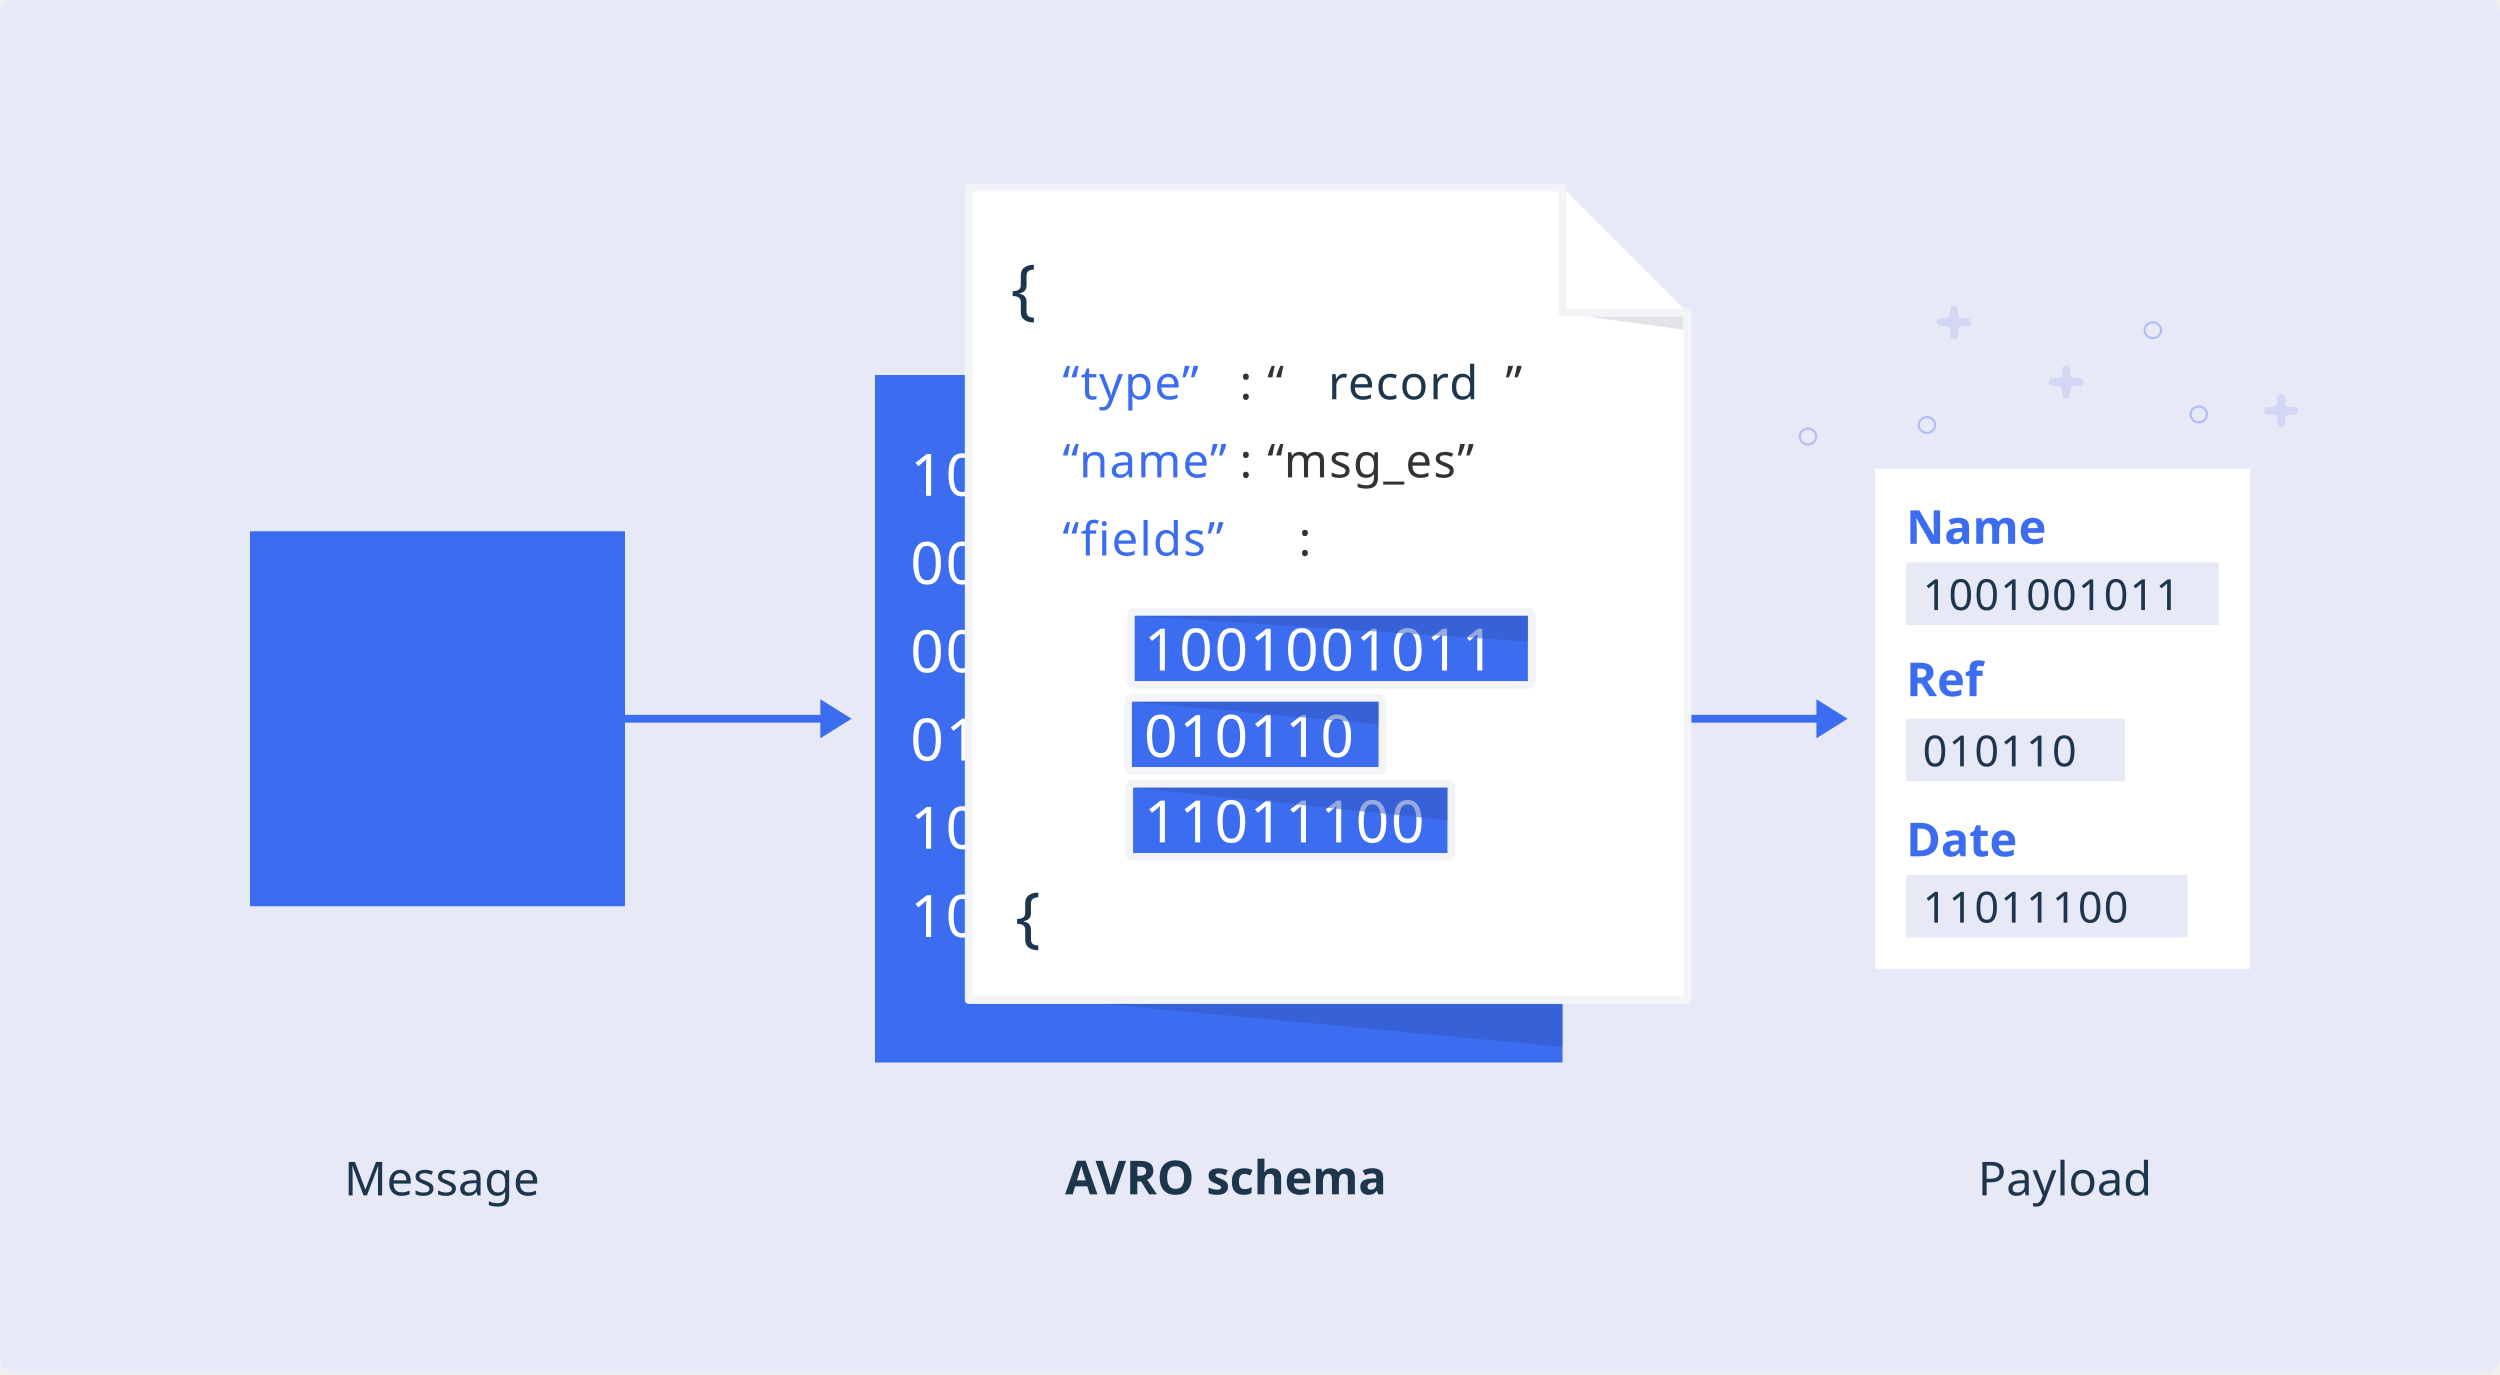
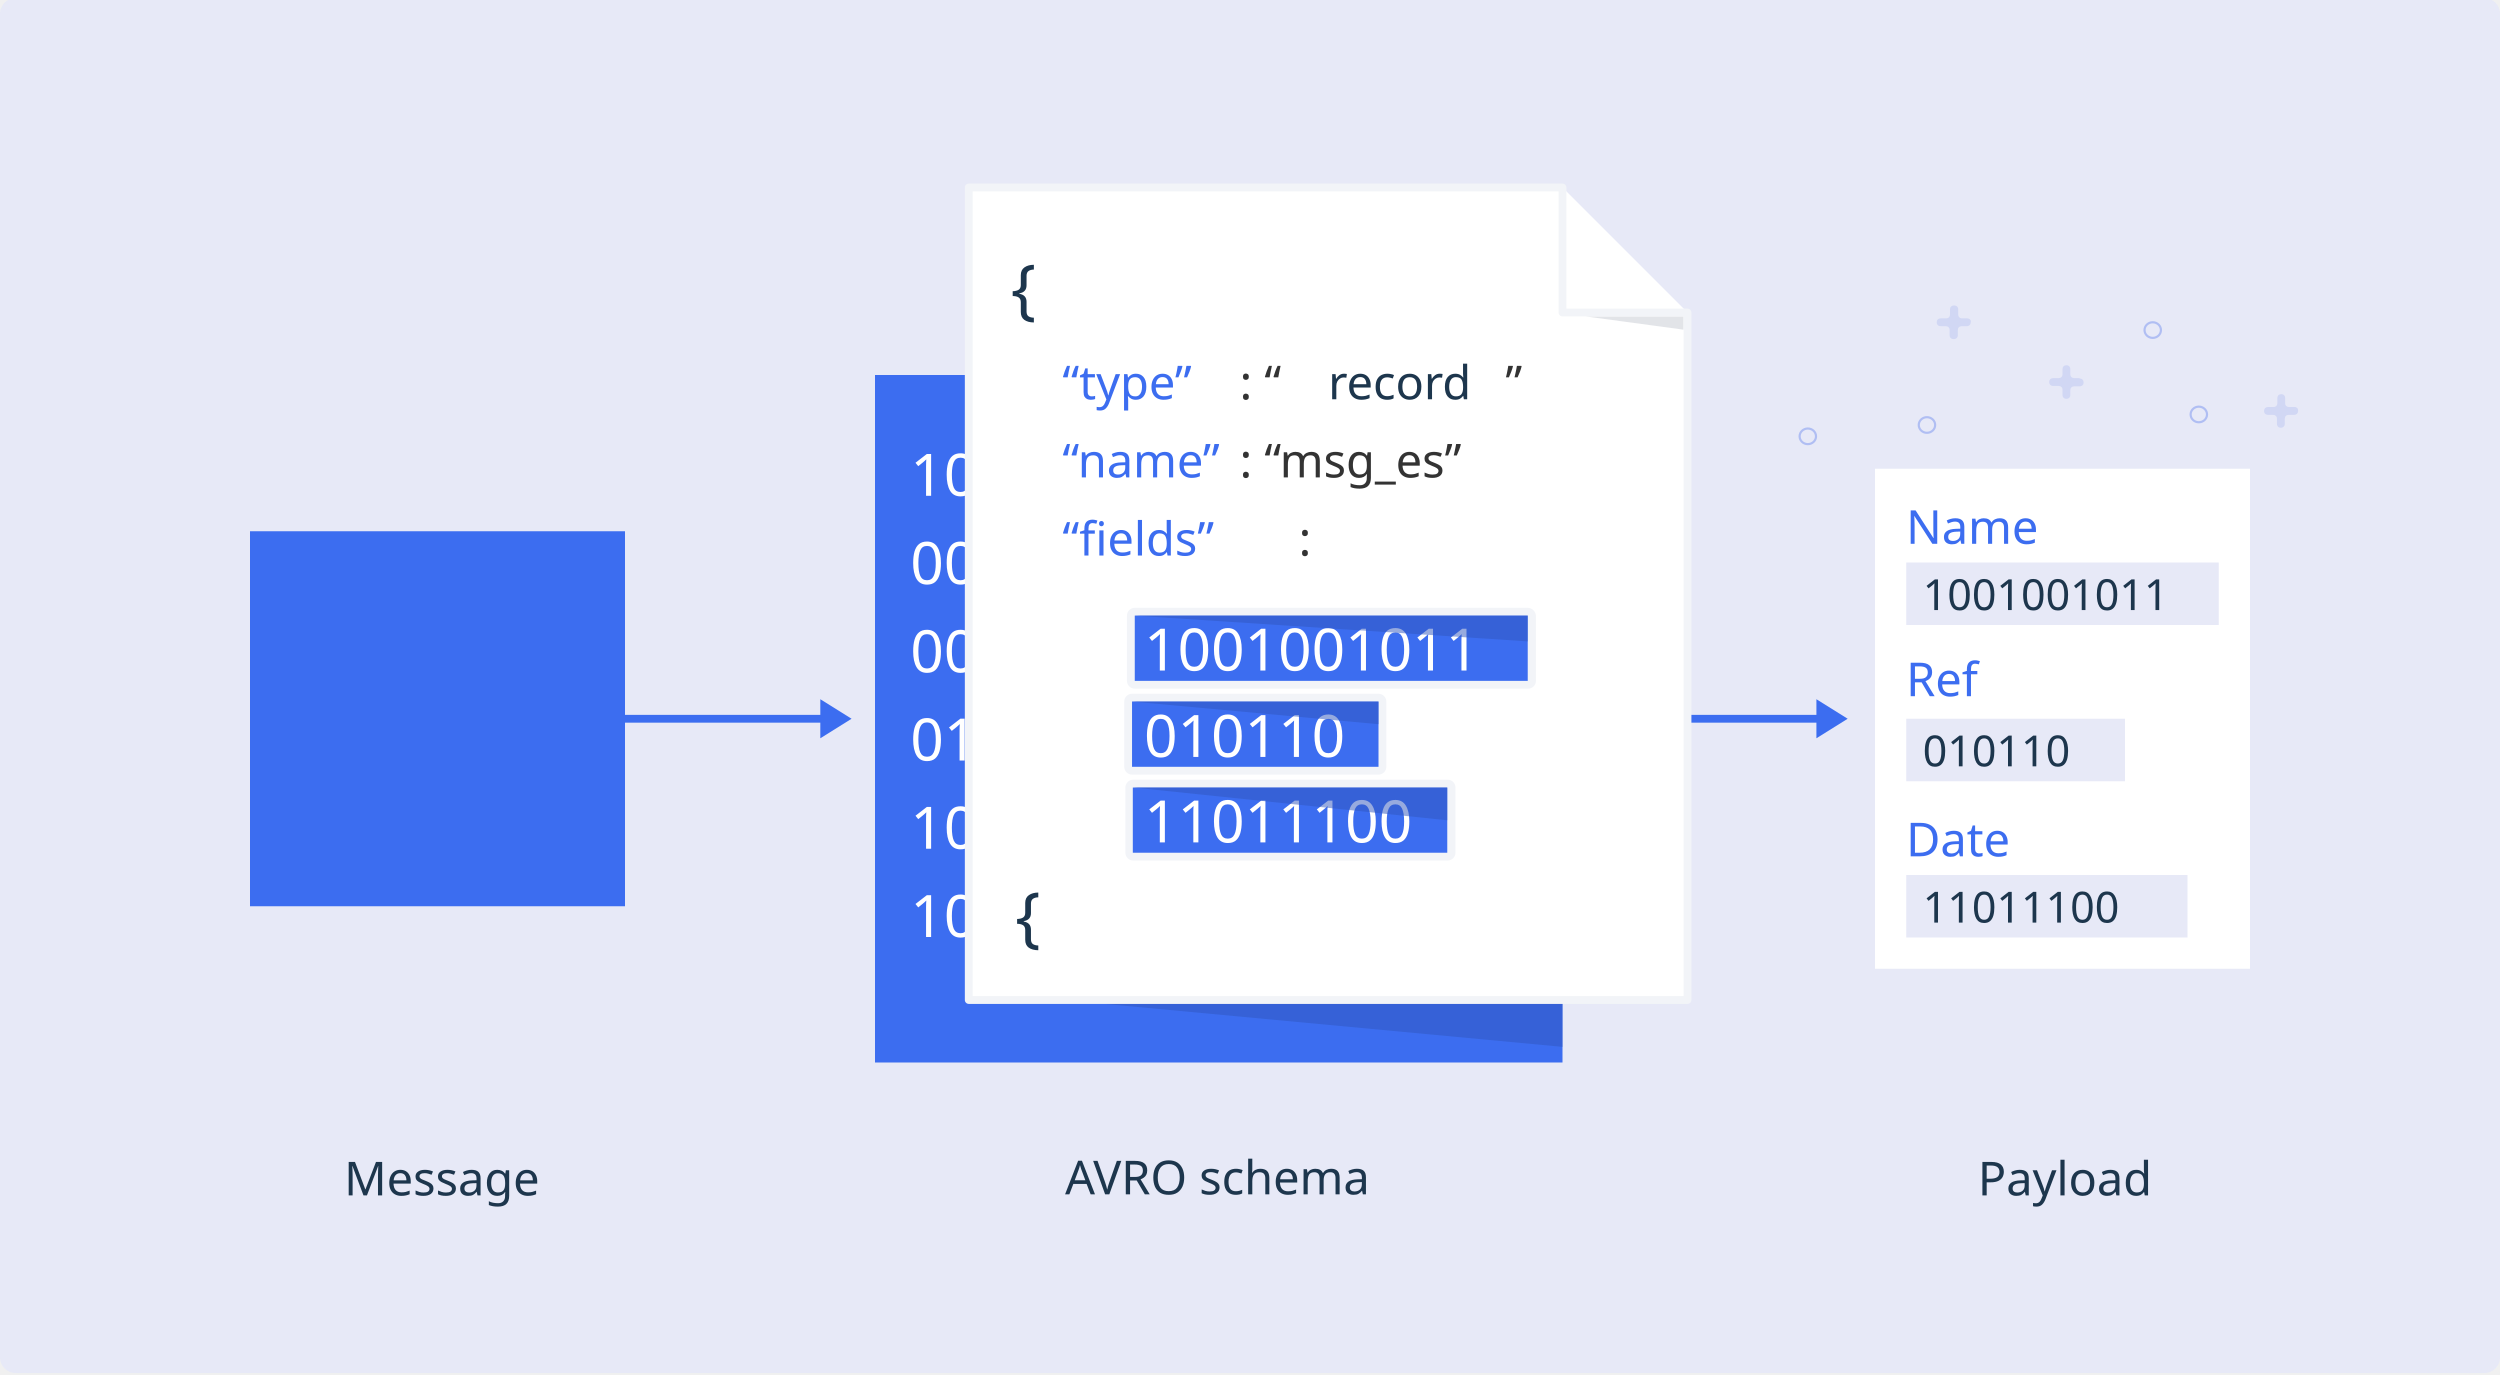
- <svg xmlns="http://www.w3.org/2000/svg" width="640" height="352" viewBox="0 0 640 352">
-   <defs>
-     <style nonce="{{ styleNonce }}">.cls-1,.cls-18,.cls-4,.cls-9{fill:none}.cls-11,.cls-15,.cls-17,.cls-2,.cls-21,.cls-22,.cls-24{fill:#1d364d}.cls-2{clip-rule:evenodd}.cls-3{fill:#e7e9f7}.cls-4{stroke:#b0bef3;stroke-miterlimit:10;stroke-width:.56px}.cls-5{fill:#d1d7f4}.cls-13,.cls-20,.cls-6{fill:#3c6df0}.cls-7{font-size:15px;letter-spacing:.03em}.cls-7,.cls-8{fill:#fff}.cls-13,.cls-17,.cls-21,.cls-7{font-family:IBMPlexMono,IBM Plex Mono}.cls-9{stroke:#3c6df0}.cls-18,.cls-9{stroke-linecap:round;stroke-linejoin:round;stroke-width:2px}.cls-10{fill:#2f56bd;opacity:.5}.cls-11,.cls-13,.cls-20,.cls-22{font-size:12px}.cls-11{font-family:IBMPlexSans,IBM Plex Sans}.cls-12{fill:#e2e4e8}.cls-13{letter-spacing:.03em}.cls-14,.cls-16{fill:#333}.cls-16,.cls-17{letter-spacing:.03em}.cls-17{font-size:16.94px}.cls-18{stroke:#f2f4f8}.cls-19{fill:#f2f4f8}.cls-20,.cls-22{font-family:IBMPlexSans-SemiBold,IBM Plex Sans;font-weight:600}.cls-21{font-size:11px;letter-spacing:.03em}.cls-24{fill-rule:evenodd}.cls-25{clip-path:url(#clip-path-2)}</style>
-     <clipPath id="clip-path">
-       <path d="M977.69,110a1.5,1.5,0,1,1,1.5-1.5A1.5,1.5,0,0,1,977.69,110Zm-6,0h-3v-3h3Zm-7.5-1.5a1.5,1.5,0,1,1-1.5-1.5A1.5,1.5,0,0,1,964.19,108.5ZM962.69,92h15v4.5h-15Zm15.75,13.6v-3.1a1.5,1.5,0,0,0-1.5-1.5h-6V98h6.75a1.5,1.5,0,0,0,1.5-1.5V92a1.5,1.5,0,0,0-1.5-1.5h-15a1.5,1.5,0,0,0-1.5,1.5v4.5a1.5,1.5,0,0,0,1.5,1.5h6.75v3h-6a1.5,1.5,0,0,0-1.5,1.5v3.1a3,3,0,1,0,1.5,0v-3.1h6v3h-2.25v6h6v-6h-2.25v-3h6v3.1a3,3,0,1,0,1.5,0ZM964.94,95a.75.75,0,1,0-.75-.75A.76.76,0,0,0,964.94,95Z" class="cls-1" />
-     </clipPath>
-     <clipPath id="clip-path-2">
-       <path d="M977.69,110a1.5,1.5,0,1,1,1.5-1.5A1.5,1.5,0,0,1,977.69,110Zm-6,0h-3v-3h3Zm-7.5-1.5a1.5,1.5,0,1,1-1.5-1.5A1.5,1.5,0,0,1,964.19,108.5ZM962.69,92h15v4.5h-15Zm15.75,13.6v-3.1a1.5,1.5,0,0,0-1.5-1.5h-6V98h6.75a1.5,1.5,0,0,0,1.5-1.5V92a1.5,1.5,0,0,0-1.5-1.5h-15a1.5,1.5,0,0,0-1.5,1.5v4.5a1.5,1.5,0,0,0,1.5,1.5h6.75v3h-6a1.5,1.5,0,0,0-1.5,1.5v3.1a3,3,0,1,0,1.5,0v-3.1h6v3h-2.25v6h6v-6h-2.25v-3h6v3.1a3,3,0,1,0,1.5,0ZM964.94,95a.75.75,0,1,0-.75-.75A.76.76,0,0,0,964.94,95Z" class="cls-2" />
-     </clipPath>
-   </defs>
-   <g id="Layer_3" data-name="Layer 3">
-     <rect width="640" height="352" y="-.48" class="cls-3" rx="4" />
-     <ellipse cx="462.83" cy="111.73" class="cls-4" rx="2.1" ry="2.03" />
-     <ellipse cx="493.29" cy="108.8" class="cls-4" rx="2.1" ry="2.03" />
-     <ellipse cx="551.13" cy="84.54" class="cls-4" rx="2.1" ry="2.03" />
-     <ellipse cx="562.88" cy="106.08" class="cls-4" rx="2.1" ry="2.03" />
-     <path d="M503.58,81.49h-1.3a1,1,0,0,1-1-1V79.2a1,1,0,0,0-1.05-1h0a1,1,0,0,0-1.05,1v1.27a1,1,0,0,1-1.05,1h-1.3a1,1,0,0,0-1,1h0a1,1,0,0,0,1,1h1.3a1,1,0,0,1,1.05,1V85.8a1,1,0,0,0,1.05,1h0a1,1,0,0,0,1.05-1V84.53a1,1,0,0,1,1-1h1.3a1,1,0,0,0,1.05-1h0A1,1,0,0,0,503.58,81.49Z" class="cls-5" />
-     <path d="M532.29,96.8H531a1,1,0,0,1-1.05-1V94.52a1,1,0,0,0-1-1h0a1,1,0,0,0-1,1v1.27a1,1,0,0,1-1.05,1h-1.31a1,1,0,0,0-1.05,1h0a1,1,0,0,0,1.05,1h1.31a1,1,0,0,1,1.05,1v1.27a1,1,0,0,0,1,1h0a1,1,0,0,0,1-1V99.84a1,1,0,0,1,1.05-1h1.31a1,1,0,0,0,1.05-1h0A1,1,0,0,0,532.29,96.8Z" class="cls-5" />
-     <path d="M587.29,104.15H586a1,1,0,0,1-1.05-1v-1.27a1,1,0,0,0-1-1h0a1,1,0,0,0-1,1v1.27a1,1,0,0,1-1.05,1h-1.31a1,1,0,0,0-1,1h0a1,1,0,0,0,1,1h1.31a1,1,0,0,1,1.05,1v1.27a1,1,0,0,0,1,1h0a1,1,0,0,0,1-1v-1.27a1,1,0,0,1,1.05-1h1.31a1,1,0,0,0,1.05-1h0A1,1,0,0,0,587.29,104.15Z" class="cls-5" />
+ <svg xmlns="http://www.w3.org/2000/svg" xmlns:xlink="http://www.w3.org/1999/xlink" version="1.1" id="Layer_1" x="0px" y="0px" viewBox="0 0 640 352" style="enable-background:new 0 0 640 352;" xml:space="preserve">
+   <style type="text/css">
+ 	.st0{fill:#E7E9F7;}
+ 	.st1{fill:none;stroke:#B0BEF3;stroke-width:0.56;stroke-miterlimit:10;}
+ 	.st2{fill:#D1D7F4;}
+ 	.st3{fill:#3C6DF0;}
+ 	.st4{fill:#FFFFFF;}
+ 	.st5{font-family:'IBMPlexMono';}
+ 	.st6{font-size:15px;}
+ 	.st7{fill:none;stroke:#3C6DF0;stroke-width:2;stroke-linecap:round;stroke-linejoin:round;}
+ 	.st8{opacity:0.5;fill:#2F56BD;enable-background:new    ;}
+ 	.st9{fill:#1D364D;}
+ 	.st10{font-family:'IBMPlexSans';}
+ 	.st11{font-size:12px;}
+ 	.st12{fill:#E2E4E8;}
+ 	.st13{fill:#333333;}
+ 	.st14{font-size:16.94px;}
+ 	.st15{fill:none;stroke:#F2F4F8;stroke-width:2;stroke-linecap:round;stroke-linejoin:round;}
+ 	.st16{fill:#F2F4F8;}
+ 	.st17{font-family:'IBMPlexSans-SemiBold';}
+ 	.st18{font-size:11px;}
+ 	.st19{fill-rule:evenodd;clip-rule:evenodd;fill:#1D364D;}
+ 	.st20{clip-path:url(#SVGID_00000035496882466618887900000016902657288671863704_);}
+ </style>
+   <g id="Layer_3">
+     <path class="st0" d="M4-0.5h632c2.2,0,4,1.8,4,4v344c0,2.2-1.8,4-4,4H4c-2.2,0-4-1.8-4-4V3.5C0,1.3,1.8-0.5,4-0.5z" />
+     <ellipse class="st1" cx="462.8" cy="111.7" rx="2.1" ry="2" />
+     <ellipse class="st1" cx="493.3" cy="108.8" rx="2.1" ry="2" />
+     <ellipse class="st1" cx="551.1" cy="84.5" rx="2.1" ry="2" />
+     <ellipse class="st1" cx="562.9" cy="106.1" rx="2.1" ry="2" />
+     <path class="st2" d="M503.6,81.5h-1.3c-0.6,0-1-0.4-1-1v-1.3c0-0.6-0.4-1-1-1c0,0,0,0-0.1,0l0,0c-0.6,0-1,0.4-1,0.9c0,0,0,0,0,0.1   v1.3c0,0.6-0.4,1-1,1c0,0,0,0-0.1,0h-1.3c-0.6,0-1,0.4-1,1l0,0c0,0.6,0.4,1,1,1h1.3c0.6,0,1,0.4,1,0.9c0,0,0,0,0,0.1v1.3   c0,0.6,0.4,1,1,1c0,0,0,0,0.1,0l0,0c0.6,0,1-0.4,1-0.9c0,0,0,0,0-0.1v-1.3c0-0.6,0.4-1,1-1h1.3c0.6,0,1-0.4,1-0.9c0,0,0,0,0-0.1   l0,0C504.7,82,504.2,81.5,503.6,81.5C503.6,81.5,503.6,81.5,503.6,81.5z" />
+     <path class="st2" d="M532.3,96.8H531c-0.6,0-1-0.4-1-0.9c0,0,0,0,0-0.1v-1.3c0-0.6-0.4-1-1-1l0,0c-0.6,0-1,0.4-1,1v1.3   c0,0.6-0.4,1-1,1c0,0,0,0-0.1,0h-1.3c-0.6,0-1,0.4-1,0.9c0,0,0,0,0,0.1l0,0c0,0.6,0.4,1,1,1c0,0,0,0,0.1,0h1.3c0.6,0,1,0.4,1,0.9   c0,0,0,0,0,0.1v1.3c0,0.6,0.4,1,1,1l0,0c0.6,0,1-0.4,1-1v-1.2c0-0.6,0.4-1,1-1c0,0,0,0,0.1,0h1.3c0.6,0,1-0.4,1-0.9c0,0,0,0,0-0.1   l0,0c0-0.6-0.4-1-1-1C532.4,96.8,532.3,96.8,532.3,96.8z" />
+     <path class="st2" d="M587.3,104.2H586c-0.6,0-1-0.4-1-0.9c0,0,0,0,0-0.1v-1.3c0-0.6-0.4-1-1-1l0,0c-0.6,0-1,0.4-1,1v1.3   c0,0.6-0.4,1-1,1c0,0,0,0-0.1,0h-1.3c-0.6,0-1,0.4-1,1l0,0c0,0.6,0.4,1,1,1h1.3c0.6,0,1,0.4,1,0.9c0,0,0,0,0,0.1v1.3   c0,0.6,0.4,1,1,1l0,0c0.6,0,1-0.4,1-1v-1.3c0-0.6,0.4-1,1-1c0,0,0,0,0.1,0h1.3c0.6,0,1-0.4,1-0.9c0,0,0,0,0-0.1l0,0   C588.4,104.6,587.9,104.1,587.3,104.2C587.3,104.1,587.3,104.1,587.3,104.2z" />
  </g>
-   <g id="Layer_5" data-name="Layer 5">
-     <rect width="176" height="176" x="224" y="96" class="cls-6" />
-     <text class="cls-7" transform="translate(233.04 104.33)">
-       <tspan x="0" y="22.59">101101101001000</tspan>
-       <tspan x="0" y="45.18">000101011101100</tspan>
-       <tspan x="0" y="67.77">001011101000110</tspan>
-       <tspan x="0" y="90.36">010101110010011</tspan>
-       <tspan x="0" y="112.95">101000110111101</tspan>
-       <tspan x="0" y="135.54">10111000100001</tspan>
-     </text>
+   <g id="Layer_5">
+     <rect x="224" y="96" class="st3" width="176" height="176" />
+     <text transform="matrix(1 0 0 1 233.04 126.92)" class="st4 st5 st6">101101101001000</text>
+     <text transform="matrix(1 0 0 1 233.04 149.51)" class="st4 st5 st6">000101011101100</text>
+     <text transform="matrix(1 0 0 1 233.04 172.1)" class="st4 st5 st6">001011101000110</text>
+     <text transform="matrix(1 0 0 1 233.04 194.69)" class="st4 st5 st6">010101110010011</text>
+     <text transform="matrix(1 0 0 1 233.04 217.28)" class="st4 st5 st6">101000110111101</text>
+     <text transform="matrix(1 0 0 1 233.04 239.87)" class="st4 st5 st6">10111000100001</text>
  </g>
-   <g id="Layer_1" data-name="Layer 1">
-     <rect width="96" height="128" x="480" y="120" class="cls-8" />
+   <g id="Layer_1_00000139990037737260032390000000790498218782654116_">
+     <rect x="480" y="120" class="st4" width="96" height="128" />
    <g>
-       <path d="M358,184H468" class="cls-9" />
-       <polygon points="473 184 465 179 465 189 473 184" class="cls-6" />
+       <path class="st7" d="M358,184h110" />
+       <polygon class="st3" points="473,184 465,179 465,189   " />
    </g>
-     <path d="M400,268V256H272.07Z" class="cls-10" />
-     <rect width="96" height="96" x="64" y="136" class="cls-6" />
-     <path d="M400,48H248V256H432V80Z" class="cls-8" />
-     <text class="cls-11" transform="translate(88.11 306.02)">Message</text>
-     <text class="cls-11" transform="translate(506.34 306.02)">Payload</text>
-     <polygon points="405.93 81 431 84.39 431 81 405.93 81" class="cls-12" />
+     <path class="st8" d="M400,268v-12H272.1L400,268z" />
+     <rect x="64" y="136" class="st3" width="96" height="96" />
+     <path class="st4" d="M400,48H248v208h184V80L400,48z" />
+     <text transform="matrix(1 0 0 1 88.11 306.02)" class="st9 st10 st11">Message</text>
+     <text transform="matrix(1 0 0 1 506.34 306.02)" class="st9 st10 st11">Payload</text>
+     <polygon class="st12" points="405.9,81 431,84.4 431,81  " />
    <g>
-       <text class="cls-13" transform="translate(271.98 102.22)">“type”<tspan x="45.36" y="0" class="cls-14">: “</tspan>
-         <tspan x="68.04" y="0" class="cls-15">record</tspan>
-         <tspan x="113.4" y="0" class="cls-16">”</tspan>
-         <tspan x="0" y="20">“name”</tspan>
-         <tspan x="45.36" y="20" class="cls-14">: “msg_es”</tspan>
-         <tspan x="0" y="40">“fields”</tspan>
-         <tspan x="60.48" y="40" class="cls-14">:</tspan>
-       </text>
-       <text class="cls-17" transform="translate(258.78 79.88)">{</text>
-       <text class="cls-17" transform="translate(259.91 240.59)">{</text>
-       <polygon points="432 256 248 256 248 48 400 48 400 80 432 80 432 256" class="cls-18" />
+       <text transform="matrix(1 0 0 1 271.98 102.22)" class="st3 st5 st11">“type”</text>
+       <text transform="matrix(1 0 0 1 317.34 102.22)" class="st13 st5 st11">: “</text>
+       <text transform="matrix(1 0 0 1 340.02 102.22)" class="st9 st5 st11">record</text>
+       <text transform="matrix(1 0 0 1 385.38 102.22)" class="st13 st5 st11">”</text>
+       <text transform="matrix(1 0 0 1 271.98 122.22)" class="st3 st5 st11">“name”</text>
+       <text transform="matrix(1 0 0 1 317.34 122.22)" class="st13 st5 st11">: “msg_es”</text>
+       <text transform="matrix(1 0 0 1 271.98 142.22)" class="st3 st5 st11">“fields”</text>
+       <text transform="matrix(1 0 0 1 332.46 142.22)" class="st13 st5 st11">:</text>
+       <text transform="matrix(1 0 0 1 258.78 79.88)" class="st9 st5 st14">{</text>
+       <text transform="matrix(1 0 0 1 259.91 240.59)" class="st9 st5 st14">{</text>
+       <polygon class="st15" points="432,256 248,256 248,48 400,48 400,80 432,80   " />
    </g>
    <g>
-       <rect width="102.66" height="18.71" x="289.48" y="156.64" class="cls-6" rx="1" />
-       <path d="M391.14,157.64v16.72H290.48V157.64H391.14m0-2H290.48a2,2,0,0,0-2,2v16.72a2,2,0,0,0,2,2H391.14a2,2,0,0,0,2-2V157.64a2,2,0,0,0-2-2Z" class="cls-19" />
+       <path class="st3" d="M290.5,156.6h100.7c0.6,0,1,0.4,1,1v16.7c0,0.6-0.4,1-1,1H290.5c-0.6,0-1-0.4-1-1v-16.7    C289.5,157.1,289.9,156.6,290.5,156.6z" />
+       <path class="st16" d="M391.1,157.6v16.7H290.5v-16.7H391.1 M391.1,155.6H290.5c-1.1,0-2,0.9-2,2v16.7c0,1.1,0.9,2,2,2h100.7    c1.1,0,2-0.9,2-2v-16.7C393.1,156.5,392.2,155.6,391.1,155.6z" />
    </g>
-     <text class="cls-7" transform="translate(292.88 171.66)">1001001011</text>
+     <text transform="matrix(1 0 0 1 292.88 171.66)" class="st4 st5 st6">1001001011</text>
    <g>
-       <rect width="65.12" height="18.71" x="288.78" y="178.64" class="cls-6" rx="1" />
-       <path d="M352.91,179.64v16.72H289.78V179.64h63.13m0-2H289.78a2,2,0,0,0-2,2v16.72a2,2,0,0,0,2,2h63.13a2,2,0,0,0,2-2V179.64a2,2,0,0,0-2-2Z" class="cls-19" />
+       <path class="st3" d="M289.8,178.6h63.1c0.6,0,1,0.4,1,1v16.7c0,0.6-0.4,1-1,1h-63.1c-0.6,0-1-0.4-1-1v-16.7    C288.8,179.1,289.2,178.6,289.8,178.6z" />
+       <path class="st16" d="M352.9,179.6v16.7h-63.1v-16.7H352.9 M352.9,177.6h-63.1c-1.1,0-2,0.9-2,2v16.7c0,1.1,0.9,2,2,2h63.1    c1.1,0,2-0.9,2-2v-16.7C354.9,178.5,354,177.6,352.9,177.6z" />
    </g>
    <g>
-       <rect width="82.48" height="18.71" x="289.07" y="200.64" class="cls-6" rx="1" />
-       <path d="M370.55,201.64v16.72H290.07V201.64h80.48m0-2H290.07a2,2,0,0,0-2,2v16.72a2,2,0,0,0,2,2h80.48a2,2,0,0,0,2-2V201.64a2,2,0,0,0-2-2Z" class="cls-19" />
+       <path class="st3" d="M290.1,200.6h80.5c0.6,0,1,0.4,1,1v16.7c0,0.6-0.4,1-1,1h-80.5c-0.6,0-1-0.4-1-1v-16.7    C289.1,201.1,289.5,200.6,290.1,200.6z" />
+       <path class="st16" d="M370.5,201.6v16.7h-80.5v-16.7H370.5 M370.6,199.6h-80.5c-1.1,0-2,0.9-2,2v16.7c0,1.1,0.9,2,2,2h80.5    c1.1,0,2-0.9,2-2v-16.7C372.6,200.5,371.7,199.6,370.6,199.6z" />
    </g>
-     <text class="cls-7" transform="translate(292.88 193.78)">010110</text>
-     <text class="cls-7" transform="translate(292.88 215.66)">11011100</text>
-     <polyline points="290.48 157.64 391.14 164.21 391.14 157.64" class="cls-10" />
-     <polyline points="289.79 179.64 352.91 185.45 352.91 179.64" class="cls-10" />
-     <polyline points="290.07 201.64 370.55 210 370.55 201.64" class="cls-10" />
-     <path d="M103,184H213" class="cls-9" />
-     <polygon points="218 184 210 179 210 189 218 184" class="cls-6" />
-     <text class="cls-20" transform="translate(487.98 139.22)">Name</text>
+     <text transform="matrix(1 0 0 1 292.88 193.78)" class="st4 st5 st6">010110</text>
+     <text transform="matrix(1 0 0 1 292.88 215.66)" class="st4 st5 st6">11011100</text>
+     <polyline class="st8" points="290.5,157.6 391.1,164.2 391.1,157.6  " />
+     <polyline class="st8" points="289.8,179.6 352.9,185.4 352.9,179.6  " />
+     <polyline class="st8" points="290.1,201.6 370.5,210 370.5,201.6  " />
+     <path class="st7" d="M103,184h110" />
+     <polygon class="st3" points="218,184 210,179 210,189  " />
+     <text transform="matrix(1 0 0 1 487.98 139.22)" class="st3 st17 st11">Name</text>
    <g>
-       <rect width="80" height="16" x="488" y="144" class="cls-3" />
-       <text class="cls-21" transform="translate(492.22 156.18)">1001001011</text>
+       <rect x="488" y="144" class="st0" width="80" height="16" />
+       <text transform="matrix(1 0 0 1 492.22 156.18)" class="st9 st5 st18">1001001011</text>
    </g>
-     <text class="cls-20" transform="translate(487.98 178.22)">Ref</text>
+     <text transform="matrix(1 0 0 1 487.98 178.22)" class="st3 st17 st11">Ref</text>
    <g>
-       <rect width="56" height="16" x="488" y="184" class="cls-3" />
-       <text class="cls-21" transform="translate(492.22 196.18)">010110</text>
+       <rect x="488" y="184" class="st0" width="56" height="16" />
+       <text transform="matrix(1 0 0 1 492.22 196.18)" class="st9 st5 st18">010110</text>
    </g>
-     <text class="cls-20" transform="translate(487.98 219.22)">Date</text>
+     <text transform="matrix(1 0 0 1 487.98 219.22)" class="st3 st17 st11">Date</text>
    <g>
-       <rect width="72" height="16" x="488" y="224" class="cls-3" />
-       <text class="cls-21" transform="translate(492.22 236.18)">11011100</text>
+       <rect x="488" y="224" class="st0" width="72" height="16" />
+       <text transform="matrix(1 0 0 1 492.22 236.18)" class="st9 st5 st18">11011100</text>
    </g>
-     <text class="cls-22" transform="translate(272.66 305.75)">AVRO schema</text>
+     <text transform="matrix(1 0 0 1 272.66 305.75)" class="st9 st17 st11">AVRO schema</text>
    <g>
-       <path d="M977.69,110a1.5,1.5,0,1,1,1.5-1.5A1.5,1.5,0,0,1,977.69,110Zm-6,0h-3v-3h3Zm-7.5-1.5a1.5,1.5,0,1,1-1.5-1.5A1.5,1.5,0,0,1,964.19,108.5ZM962.69,92h15v4.5h-15Zm15.75,13.6v-3.1a1.5,1.5,0,0,0-1.5-1.5h-6V98h6.75a1.5,1.5,0,0,0,1.5-1.5V92a1.5,1.5,0,0,0-1.5-1.5h-15a1.5,1.5,0,0,0-1.5,1.5v4.5a1.5,1.5,0,0,0,1.5,1.5h6.75v3h-6a1.5,1.5,0,0,0-1.5,1.5v3.1a3,3,0,1,0,1.5,0v-3.1h6v3h-2.25v6h6v-6h-2.25v-3h6v3.1a3,3,0,1,0,1.5,0ZM964.94,95a.75.75,0,1,0-.75-.75A.76.76,0,0,0,964.94,95Z" class="cls-24" />
-       <g class="cls-25">
-         <rect width="1440" height="1027" x="-179.81" y="-608" class="cls-15" />
+       <path class="st19" d="M977.7,110c-0.8,0-1.5-0.7-1.5-1.5s0.7-1.5,1.5-1.5s1.5,0.7,1.5,1.5l0,0C979.2,109.3,978.5,110,977.7,110z     M971.7,110h-3v-3h3V110z M964.2,108.5c0,0.8-0.7,1.5-1.5,1.5s-1.5-0.7-1.5-1.5s0.7-1.5,1.5-1.5S964.2,107.7,964.2,108.5    L964.2,108.5z M962.7,92h15v4.5h-15V92z M978.4,105.6v-3.1c0-0.8-0.7-1.5-1.5-1.5h-6v-3h6.8c0.8,0,1.5-0.7,1.5-1.5V92    c0-0.8-0.7-1.5-1.5-1.5h-15c-0.8,0-1.5,0.7-1.5,1.5v4.5c0,0.8,0.7,1.5,1.5,1.5h6.8v3h-6c-0.8,0-1.5,0.7-1.5,1.5v3.1    c-1.6,0.4-2.6,2.1-2.2,3.7c0.4,1.6,2.1,2.6,3.7,2.2c1.6-0.4,2.6-2.1,2.2-3.7c-0.3-1.1-1.1-1.9-2.2-2.2v-3.1h6v3h-2.2v6h6v-6h-2.2    v-3h6v3.1c-1.6,0.4-2.6,2.1-2.2,3.7c0.4,1.6,2.1,2.6,3.7,2.2c1.6-0.4,2.6-2.1,2.2-3.7C980.3,106.7,979.5,105.9,978.4,105.6z     M964.9,95c0.4,0,0.8-0.3,0.8-0.8s-0.3-0.8-0.8-0.8s-0.8,0.3-0.8,0.8C964.2,94.7,964.5,95,964.9,95z" />
+       <g>
+         <defs>
+           <path id="SVGID_1_" d="M977.7,110c-0.8,0-1.5-0.7-1.5-1.5s0.7-1.5,1.5-1.5s1.5,0.7,1.5,1.5l0,0C979.2,109.3,978.5,110,977.7,110      z M971.7,110h-3v-3h3V110z M964.2,108.5c0,0.8-0.7,1.5-1.5,1.5s-1.5-0.7-1.5-1.5s0.7-1.5,1.5-1.5S964.2,107.7,964.2,108.5      L964.2,108.5z M962.7,92h15v4.5h-15V92z M978.4,105.6v-3.1c0-0.8-0.7-1.5-1.5-1.5h-6v-3h6.8c0.8,0,1.5-0.7,1.5-1.5V92      c0-0.8-0.7-1.5-1.5-1.5h-15c-0.8,0-1.5,0.7-1.5,1.5v4.5c0,0.8,0.7,1.5,1.5,1.5h6.8v3h-6c-0.8,0-1.5,0.7-1.5,1.5v3.1      c-1.6,0.4-2.6,2.1-2.2,3.7c0.4,1.6,2.1,2.6,3.7,2.2c1.6-0.4,2.6-2.1,2.2-3.7c-0.3-1.1-1.1-1.9-2.2-2.2v-3.1h6v3h-2.2v6h6v-6      h-2.2v-3h6v3.1c-1.6,0.4-2.6,2.1-2.2,3.7c0.4,1.6,2.1,2.6,3.7,2.2c1.6-0.4,2.6-2.1,2.2-3.7C980.3,106.7,979.5,105.9,978.4,105.6      z M964.9,95c0.4,0,0.8-0.3,0.8-0.8s-0.3-0.8-0.8-0.8s-0.8,0.3-0.8,0.8C964.2,94.7,964.5,95,964.9,95z" />
+         </defs>
+         <clipPath id="SVGID_00000137853668086536391990000000502017517110505353_">
+           <use xlink:href="#SVGID_1_" style="overflow:visible;" />
+         </clipPath>
+         <g style="clip-path:url(#SVGID_00000137853668086536391990000000502017517110505353_);">
+           <rect x="-179.8" y="-608" class="st9" width="1440" height="1027" />
+         </g>
      </g>
    </g>
  </g>
+   <text transform="matrix(1 0 0 1 542 -41)" class="st11" style="font-family:'MyriadPro-Regular';">Lorem ipsum</text>
</svg>
